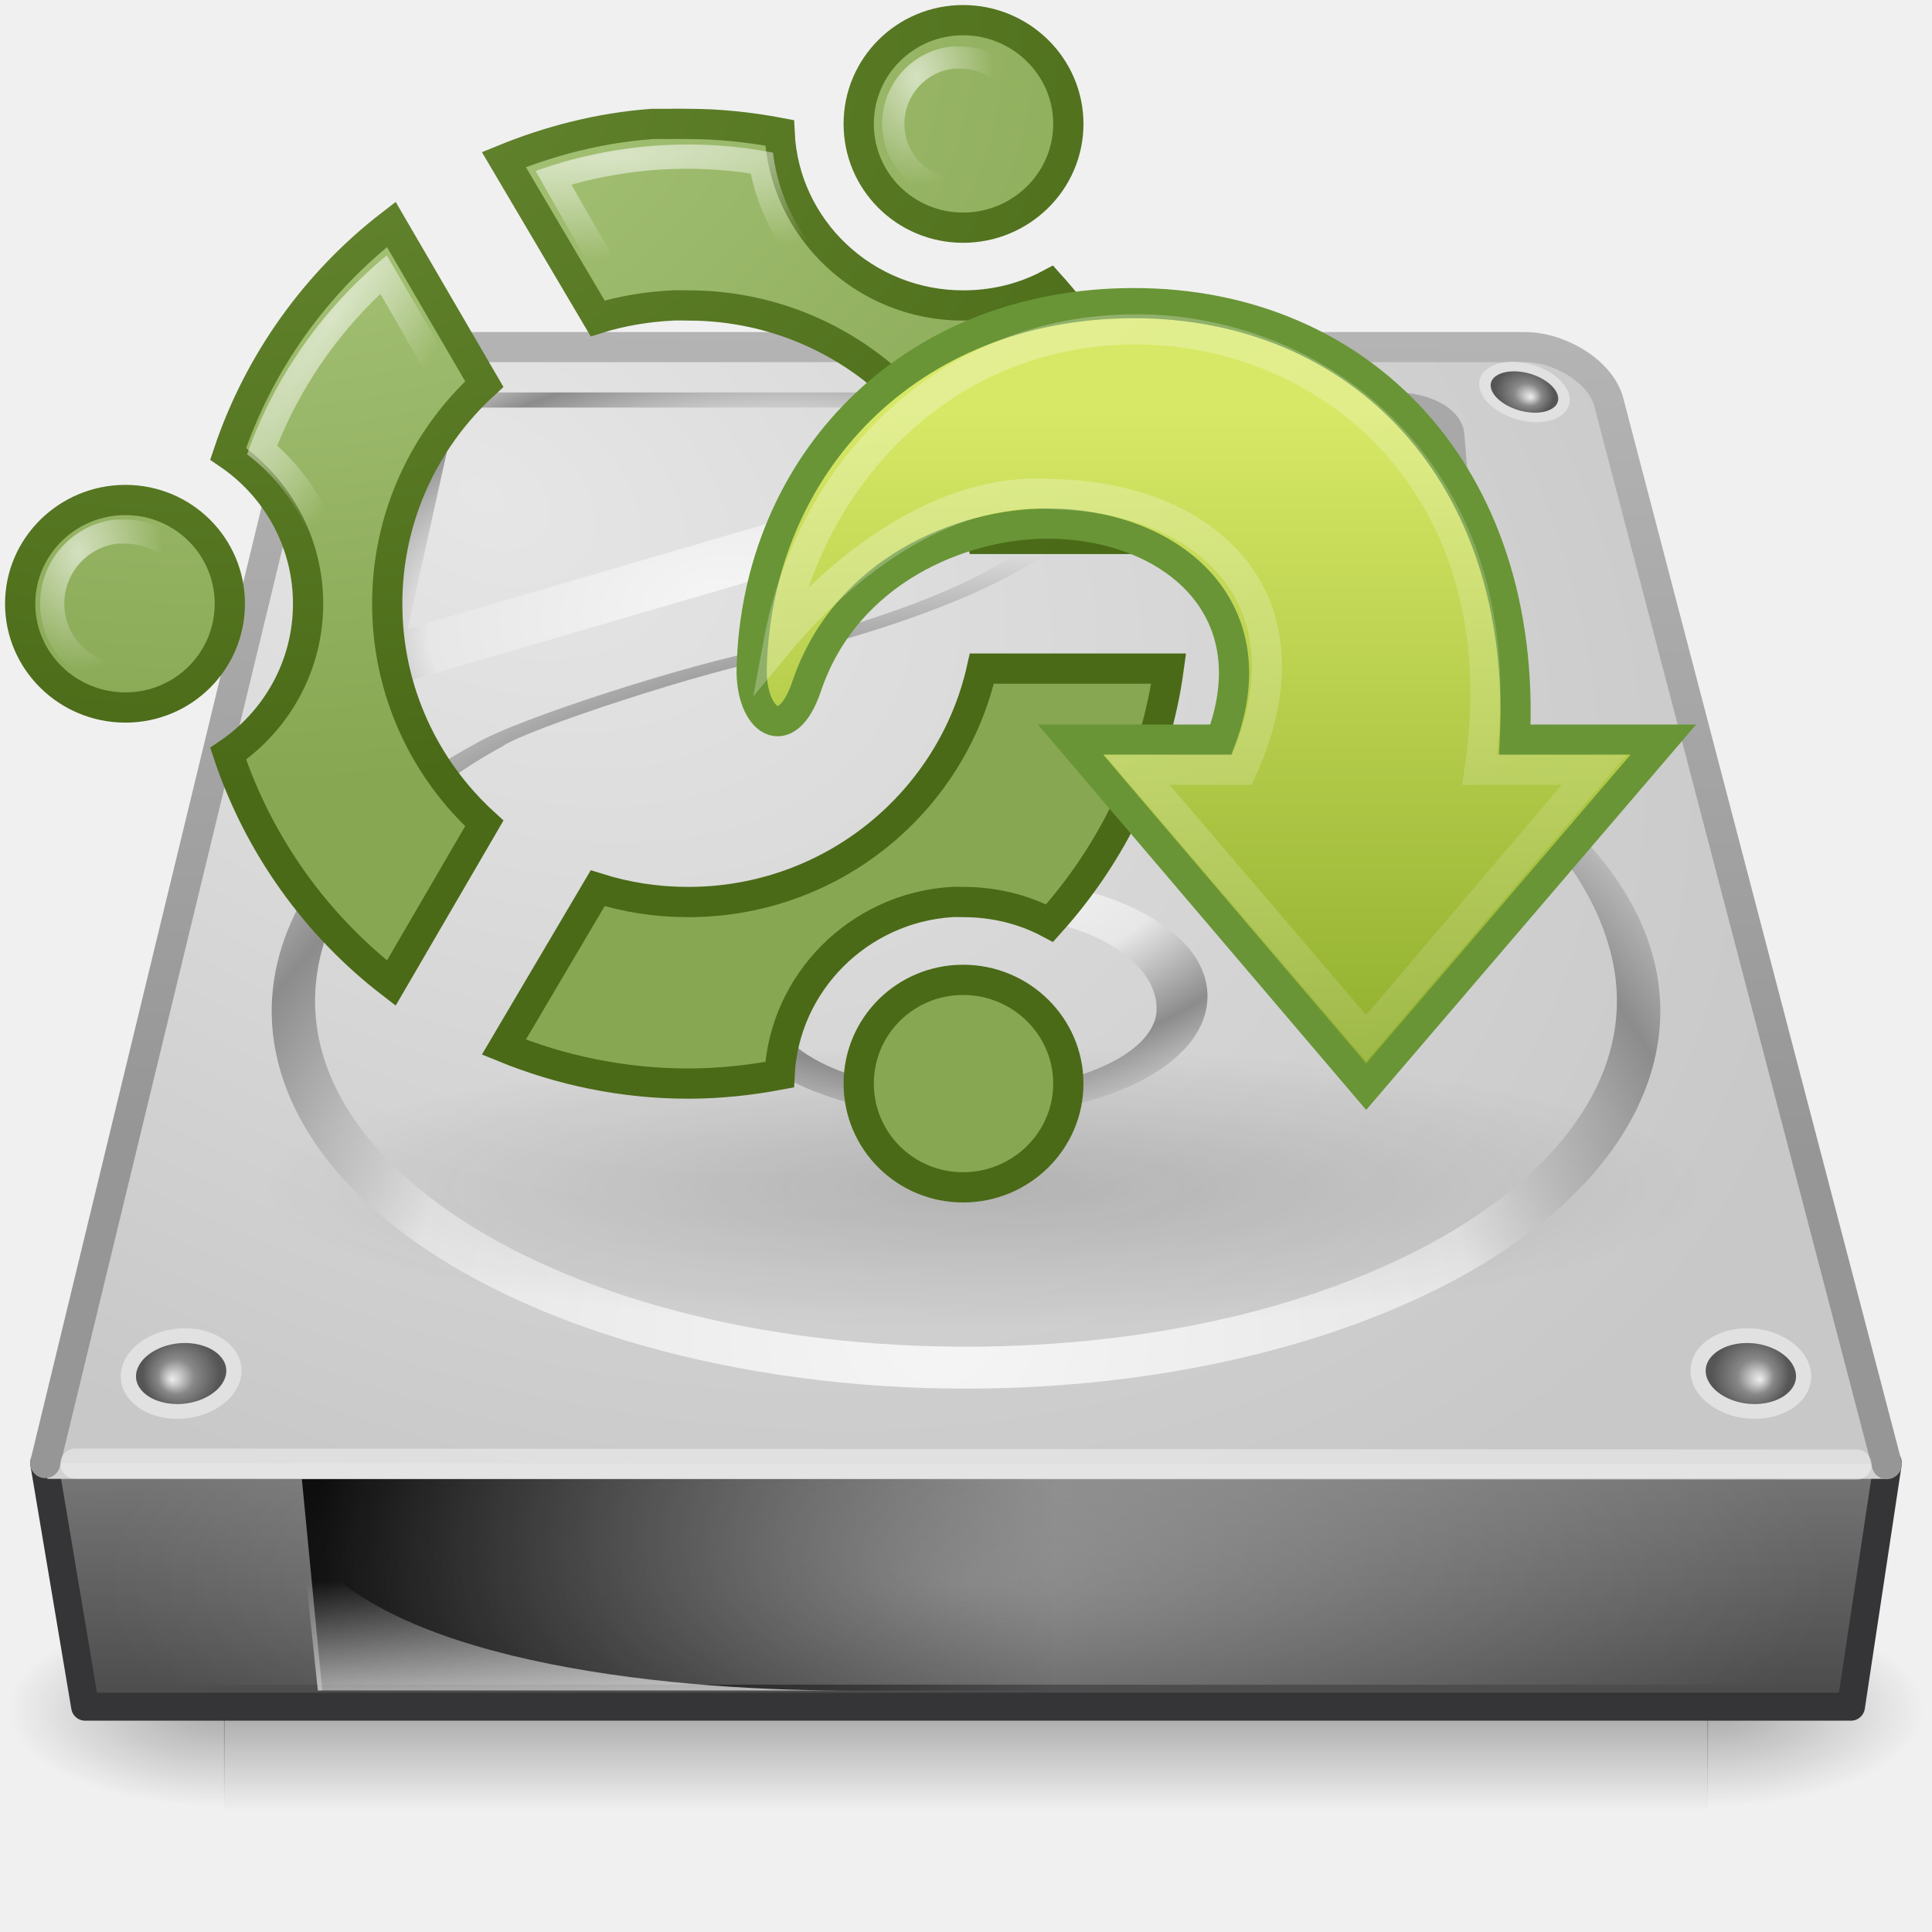
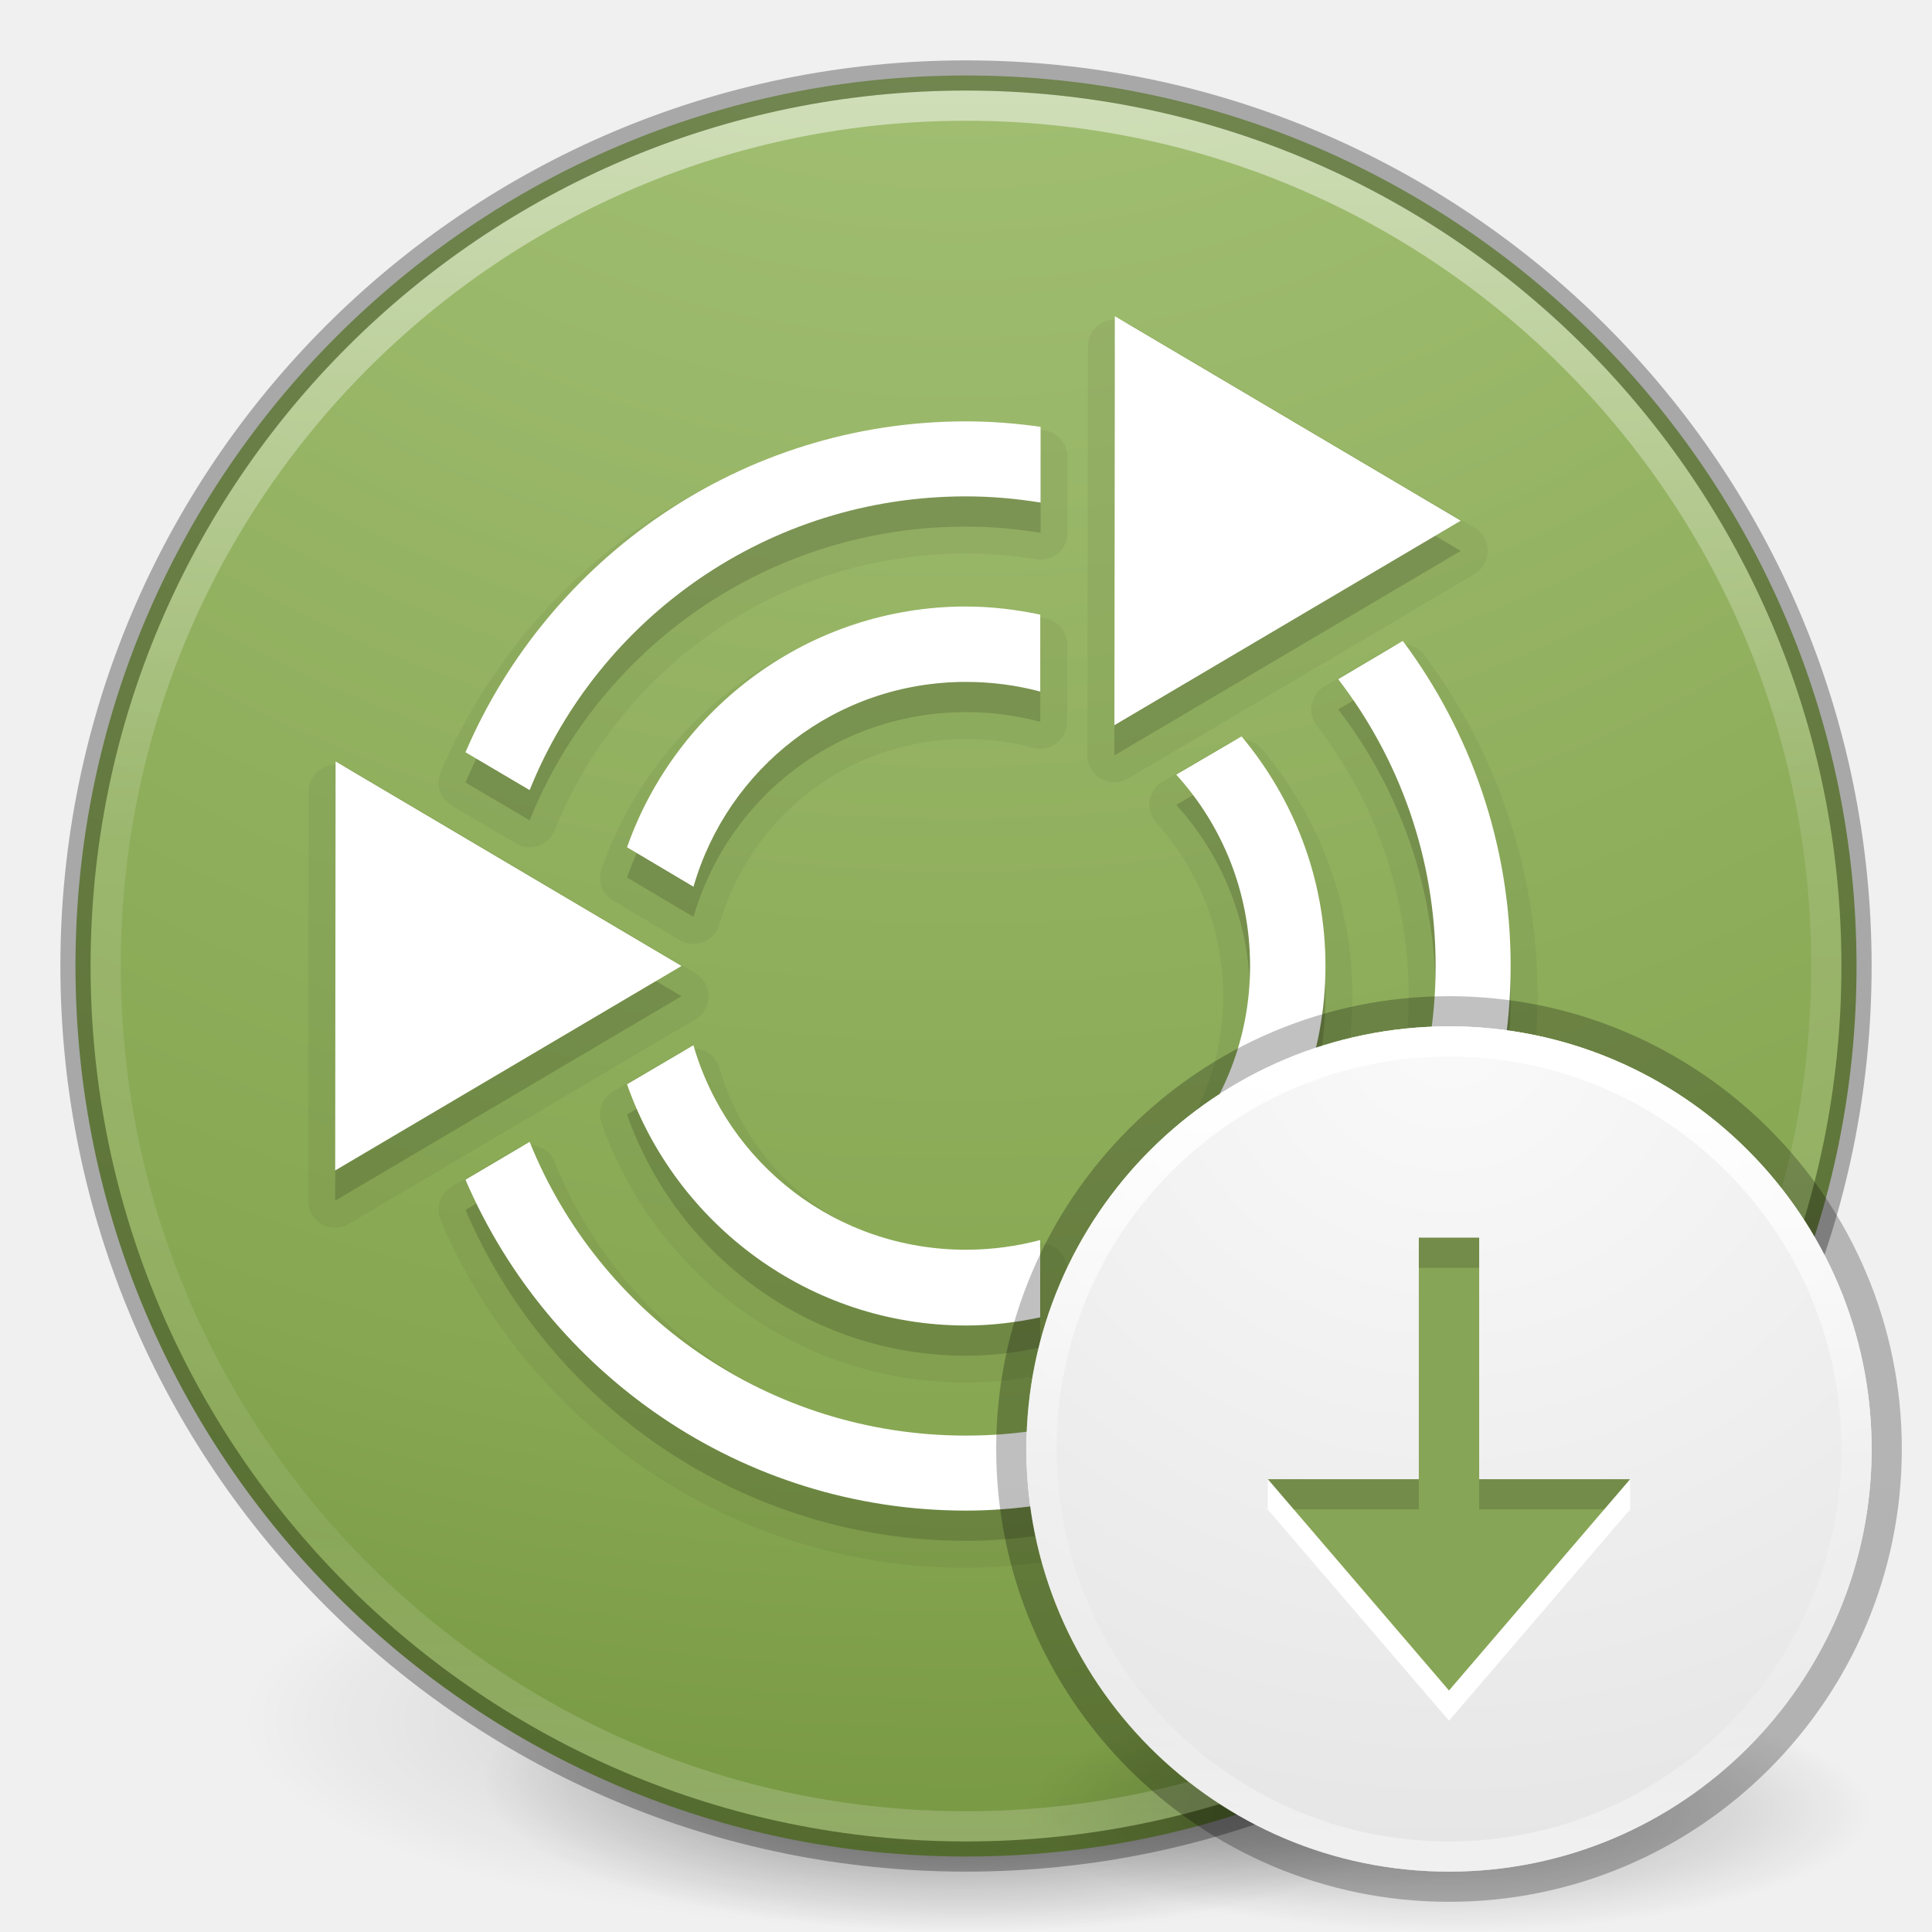
- <svg xmlns="http://www.w3.org/2000/svg" xmlns:xlink="http://www.w3.org/1999/xlink" id="svg3338" height="64" width="64" version="1.0">
-   <defs id="defs3340">
-     <radialGradient id="radialGradient2505" gradientUnits="userSpaceOnUse" cy="19.031" cx="11.25" gradientTransform="matrix(2.9767 0 0 .57881 -.91006 28.318)" r="8.062">
-       <stop id="stop2487" style="stop-color:#0d0d0d" offset="0" />
-       <stop id="stop2489" style="stop-color:#0d0d0d;stop-opacity:0" offset="1" />
-     </radialGradient>
-     <radialGradient id="radialGradient3590" gradientUnits="userSpaceOnUse" cy="-26.1" cx="96.124" gradientTransform="matrix(-.00035541 .63597 -1.0006 -.0006567 -18.784 -59.366)" r="38.213">
-       <stop id="stop6164" style="stop-color:#688933" offset="0" />
-       <stop id="stop6166" style="stop-color:#4A6A17" offset="1" />
-     </radialGradient>
-     <radialGradient id="radialGradient3588" gradientUnits="userSpaceOnUse" cy="-34.004" cx="103.94" gradientTransform="matrix(-.00035547 .63597 -1.0099 0 -27.005 -64.317)" r="38.213">
-       <stop id="stop6158" style="stop-color:#ADC980" offset="0" />
-       <stop id="stop6160" style="stop-color:#87A752" offset="1" />
-     </radialGradient>
-     <radialGradient id="radialGradient3585" xlink:href="#linearGradient6280" gradientUnits="userSpaceOnUse" cy="-22.827" cx="100.62" gradientTransform="matrix(.024889 .016377 -.096855 .14438 6.3094 12.153)" r="116.22" />
-     <radialGradient id="radialGradient3582" xlink:href="#linearGradient6280" gradientUnits="userSpaceOnUse" cy="30.946" cx="26.686" gradientTransform="matrix(.10703 -.0038124 .0054093 .14895 -.44568 13.801)" r="26.269" />
-     <radialGradient id="radialGradient3579" xlink:href="#linearGradient6280" gradientUnits="userSpaceOnUse" cy="30.946" cx="26.686" gradientTransform="matrix(.09837 -.003504 .0049717 .1369 27.591 -1.5916)" r="26.269" />
-     <linearGradient id="linearGradient6280">
-       <stop id="stop6282" style="stop-color:#fff" offset="0" />
-       <stop id="stop6284" style="stop-color:#fff;stop-opacity:0" offset="1" />
+ <svg xmlns="http://www.w3.org/2000/svg" xmlns:xlink="http://www.w3.org/1999/xlink" id="svg3489" height="64" width="64" version="1.1">
+   <defs id="defs3491">
+     <linearGradient id="linearGradient4806">
+       <stop offset="0" style="stop-color:#ffffff;stop-opacity:1" id="stop4808" />
+       <stop offset="0.424" style="stop-color:#ffffff;stop-opacity:0.235" id="stop4810" />
+       <stop offset="0.821" style="stop-color:#ffffff;stop-opacity:0.157" id="stop4812" />
+       <stop offset="1" style="stop-color:#ffffff;stop-opacity:0.392" id="stop4814" />
    </linearGradient>
-     <radialGradient id="radialGradient3576" xlink:href="#linearGradient6280" gradientUnits="userSpaceOnUse" cy="-22.827" cx="100.62" gradientTransform="matrix(.0015455 .028886 .17002 -.0095002 24.083 2.0589)" r="116.22" />
-     <linearGradient id="linearGradient2759" y2="40.322" gradientUnits="userSpaceOnUse" x2="25" gradientTransform="matrix(.8179 0 0 .81273 20.34 3.8948)" y1="11.923" x1="25">
-       <stop id="stop2266" style="stop-color:#d7e866" offset="0" />
-       <stop id="stop2268" style="stop-color:#8cab2a" offset="1" />
+     <linearGradient gradientTransform="matrix(2.326875,0,0,2.326875,-135.9447,-32.84278)" gradientUnits="userSpaceOnUse" xlink:href="#linearGradient4806" id="linearGradient3293" y2="40.496" x2="71.204" y1="15.369" x1="71.204" />
+     <linearGradient id="linearGradient23419">
+       <stop offset="0" style="stop-color:#000000;stop-opacity:1" id="stop23421" />
+       <stop offset="1" style="stop-color:#000000;stop-opacity:0" id="stop23423" />
    </linearGradient>
-     <linearGradient id="linearGradient2756" y2="58.048" gradientUnits="userSpaceOnUse" x2="105.32" gradientTransform="matrix(.82169 0 0 .81273 -24.662 1.4178)" y1="2.048" x1="58.749">
-       <stop id="stop5115" style="stop-color:#fff" offset="0" />
-       <stop id="stop5117" style="stop-color:#fff;stop-opacity:0" offset="1" />
+     <linearGradient id="linearGradient8838">
+       <stop offset="0" style="stop-color:#000000;stop-opacity:1" id="stop8840" />
+       <stop offset="1" style="stop-color:#000000;stop-opacity:0" id="stop8842" />
    </linearGradient>
-     <linearGradient id="linearGradient2566" y2="609.51" gradientUnits="userSpaceOnUse" x2="302.86" gradientTransform="matrix(.10181 0 0 .027451 -4.7966 43.268)" y1="366.65" x1="302.86">
-       <stop id="stop5050" style="stop-opacity:0" offset="0" />
-       <stop id="stop5056" offset=".5" />
-       <stop id="stop5052" style="stop-opacity:0" offset="1" />
+     <linearGradient id="linearGradient3104-8-8-97-4-6-2-0-1-4-0-5-8-3-9-1">
+       <stop offset="0" style="stop-color:#000000;stop-opacity:0.322" id="stop3106-5-4-3-5-0-1-61-9-2-7-3-3-2-6-9" />
+       <stop offset="1" style="stop-color:#000000;stop-opacity:0.278" id="stop3108-4-3-7-8-2-4-01-9-9-0-6-4-3-7-7" />
    </linearGradient>
-     <radialGradient id="radialGradient2563" xlink:href="#linearGradient5060" gradientUnits="userSpaceOnUse" cy="486.65" cx="605.71" gradientTransform="matrix(.059797 0 0 .027451 20.519 43.268)" r="117.14" />
-     <radialGradient id="radialGradient2560" xlink:href="#linearGradient5060" gradientUnits="userSpaceOnUse" cy="486.65" cx="605.71" gradientTransform="matrix(-.059797 0 0 .027451 43.482 43.268)" r="117.14" />
-     <linearGradient id="linearGradient2557" y2="50" gradientUnits="userSpaceOnUse" x2="30" gradientTransform="matrix(1.3574 0 0 1.0099 -7.3634 6.5518)" y1="41" x1="29.938">
-       <stop id="stop2223" style="stop-color:#7a7a7a" offset="0" />
-       <stop id="stop2219" style="stop-color:#474747" offset="1" />
+     <linearGradient id="linearGradient4632-92-3-0-8-1-6-6">
+       <stop offset="0" style="stop-color:#fafafa;stop-opacity:1" id="stop4634-68-8-0-2-9-1-1" />
+       <stop offset="1" style="stop-color:#e1e1e1;stop-opacity:1" id="stop4636-8-21-7-1-4-9-4" />
    </linearGradient>
-     <linearGradient id="linearGradient2553" y2="10" gradientUnits="userSpaceOnUse" x2="18.073" gradientTransform="matrix(1.3526 0 0 1.3653 -.46328 -2.8344)" y1="29.797" x1="17.814">
-       <stop id="stop3486" style="stop-color:#969696" offset="0" />
-       <stop id="stop3488" style="stop-color:#b4b4b4" offset="1" />
+     <linearGradient id="linearGradient4011-7-0">
+       <stop offset="0" style="stop-color:#ffffff;stop-opacity:1" id="stop4013-4" />
+       <stop offset="0.508" style="stop-color:#ffffff;stop-opacity:0.235" id="stop4015-61" />
+       <stop offset="0.835" style="stop-color:#ffffff;stop-opacity:0.157" id="stop4017-2" />
+       <stop offset="1" style="stop-color:#ffffff;stop-opacity:0.392" id="stop4019-2" />
    </linearGradient>
-     <radialGradient id="radialGradient2551" gradientUnits="userSpaceOnUse" cy="8.49" cx="11.734" gradientTransform="matrix(1.8622 .95185 -.63318 1.262 -.52977 -5.481)" r="23.048">
-       <stop id="stop7064" style="stop-color:#e6e6e6" offset="0" />
-       <stop id="stop7060" style="stop-color:#c8c8c8" offset="1" />
-     </radialGradient>
-     <radialGradient id="radialGradient2547" xlink:href="#linearGradient4035" gradientUnits="userSpaceOnUse" cy="206.43" cx="141.75" gradientTransform="matrix(.47571 -.0069085 .0035207 .3975 -37.033 -36.799)" r="78.728" />
-     <radialGradient id="radialGradient2544" gradientUnits="userSpaceOnUse" cy="191.85" cx="142.62" gradientTransform="matrix(.2466 0 0 -.17432 -4.1482 59.731)" r="78.728">
-       <stop id="stop7611" style="stop-color:#fff" offset="0" />
-       <stop id="stop7677" style="stop-color:#e7e7e7" offset=".47" />
-       <stop id="stop7613" style="stop-color:#8c8c8c" offset=".672" />
-       <stop id="stop7617" style="stop-color:#ddd" offset=".835" />
-       <stop id="stop7615" style="stop-color:#a8a8a8" offset="1" />
-     </radialGradient>
-     <radialGradient id="radialGradient2540" fx="113.67" fy="98" xlink:href="#radialGradient4241" gradientUnits="userSpaceOnUse" cy="97.588" cx="113.07" gradientTransform="matrix(-.50343 0 0 .4878 62.921 -2.1034)" r="2.563" />
-     <radialGradient id="radialGradient2536" fx="113.67" fy="98" xlink:href="#radialGradient4241" gradientUnits="userSpaceOnUse" cy="97.588" cx="113.07" gradientTransform="matrix(.37411 -.079296 .042139 .31499 -33.912 -8.7733)" r="2.563" />
-     <radialGradient id="radialGradient2532" fx="113.67" fy="98" xlink:href="#radialGradient4241" gradientUnits="userSpaceOnUse" cy="97.588" cx="113.07" gradientTransform="matrix(.37825 .070564 -.038964 .3065 11.536 -24.903)" r="2.563" />
-     <linearGradient id="linearGradient5060">
-       <stop id="stop5062" offset="0" />
-       <stop id="stop5064" style="stop-opacity:0" offset="1" />
-     </linearGradient>
-     <linearGradient id="linearGradient2529" y2="35.281" xlink:href="#linearGradient5060" gradientUnits="userSpaceOnUse" x2="24.688" gradientTransform="matrix(1.3801 0 0 1.2584 .92871 8.1011)" y1="35.281" x1="7.062" />
-     <linearGradient id="linearGradient2526" y2="33.759" gradientUnits="userSpaceOnUse" x2="12.222" gradientTransform="matrix(1.3504 0 0 1.2464 -.08268 10.211)" y1="37.206" x1="12.277">
-       <stop id="stop4238" style="stop-color:#eee" offset="0" />
-       <stop id="stop4240" style="stop-color:#eee;stop-opacity:0" offset="1" />
-     </linearGradient>
-     <linearGradient id="linearGradient4035">
-       <stop id="stop4037" style="stop-color:#f5f5f5" offset="0" />
-       <stop id="stop4039" style="stop-color:#e7e7e7" offset=".47" />
-       <stop id="stop4041" style="stop-color:#8c8c8c" offset=".693" />
-       <stop id="stop4043" style="stop-color:#ddd" offset=".835" />
-       <stop id="stop4045" style="stop-color:#a8a8a8" offset="1" />
-     </linearGradient>
-     <radialGradient id="radialGradient2523" xlink:href="#linearGradient4035" gradientUnits="userSpaceOnUse" cy="143.83" cx="127.32" gradientTransform="matrix(.25406 -.035794 .008258 .14391 -9.9162 3.6124)" r="78.728" />
-     <radialGradient id="radialGradient4241" fx="113.67" fy="98" gradientUnits="userSpaceOnUse" cy="97.588" cx="113.07" r="2.563">
-       <stop id="stop4243" style="stop-color:#eee" offset="0" />
-       <stop id="stop4245" style="stop-color:#cecece" offset=".16" />
-       <stop id="stop4247" style="stop-color:#888" offset=".468" />
-       <stop id="stop4249" style="stop-color:#555" offset="1" />
-     </radialGradient>
-     <radialGradient id="radialGradient2519" fx="113.67" fy="98" xlink:href="#radialGradient4241" gradientUnits="userSpaceOnUse" cy="97.588" cx="113.07" gradientTransform="matrix(.50343 0 0 .4878 1.0794 -2.1034)" r="2.563" />
-     <radialGradient id="radialGradient2516" gradientUnits="userSpaceOnUse" cy="42" cx="24" gradientTransform="matrix(1.3526 -1.4521e-8 3.762e-8 .48686 -.46328 31.949)" r="21">
-       <stop id="stop6312-6" style="stop-color:#fff" offset="0" />
-       <stop id="stop6314-6" style="stop-color:#fff;stop-opacity:0" offset="1" />
+     <linearGradient gradientTransform="matrix(0.7297297,0,0,0.7297297,-4.346082,29.49607)" gradientUnits="userSpaceOnUse" xlink:href="#linearGradient4011-7-0" id="linearGradient3306" y2="42.884" x2="71.204" y1="7.831" x1="71.204" />
+     <linearGradient gradientTransform="matrix(1.115117,0,0,1.151361,154.3493,-4.97194)" gradientUnits="userSpaceOnUse" xlink:href="#linearGradient3104-8-8-97-4-6-2-0-1-4-0-5-8-3-9-1" id="linearGradient3315" y2="5.176" x2="-95.838" y1="54.2" x1="-95.838" />
+     <radialGradient gradientTransform="matrix(1.317647,0,0,0.37647,-34.51765,58.25882)" gradientUnits="userSpaceOnUse" xlink:href="#linearGradient8838" id="radialGradient3384" fy="4.625" fx="62.625" r="10.625" cy="4.625" cx="62.625" />
+     <radialGradient gradientTransform="matrix(0,1.706521,-1.805296,-4.6448879e-8,63.25441,23.29139)" gradientUnits="userSpaceOnUse" xlink:href="#linearGradient4632-92-3-0-8-1-6-6" id="radialGradient3399" fy="8.45" fx="6.275" r="20" cy="8.45" cx="6.275" />
+     <radialGradient r="62.769" fy="185.297" fx="99.189" cy="185.297" cx="99.189" gradientTransform="matrix(0.3823536,7.5555777e-8,-1.8372241e-8,0.1115198,-5.925427,36.33585)" gradientUnits="userSpaceOnUse" id="radialGradient3300-9" xlink:href="#linearGradient23419" />
+     <radialGradient r="62.769" fy="185.297" fx="99.189" cy="185.297" cx="99.189" gradientTransform="matrix(0.2549024,5.3967361e-8,-1.2248161e-8,0.07965545,6.716382,44.24067)" gradientUnits="userSpaceOnUse" id="radialGradient4192" xlink:href="#linearGradient23419" />
+     <radialGradient xlink:href="#radialGradient2444" id="radialGradient3543" gradientUnits="userSpaceOnUse" gradientTransform="matrix(0,4.790428,-5.067701,-1.3038809e-7,74.82107,-25.54333)" cx="1.401" cy="8.501" fx="1.401" fy="8.501" r="20" />
+     <radialGradient id="radialGradient2444" gradientUnits="userSpaceOnUse" cy="14.113" cx="63.969" gradientTransform="matrix(1.5647,-9.5143e-8,6.1772e-8,1.0159,-59.14917,8.1461)" r="23.097">
+       <stop id="stop3618" style="stop-color:#ADC980" offset="0" />
+       <stop id="stop3270" style="stop-color:#87A752" offset="0.688" />
+       <stop id="stop3620" style="stop-color:#688933" offset="1" />
    </radialGradient>
  </defs>
-   <g id="layer1">
-     <rect id="rect2723" style="opacity:.3;fill:url(#linearGradient2566)" height="6.667" width="49.159" y="53.333" x="7.42" />
-     <path id="path2725" style="opacity:.3;fill:url(#radialGradient2563)" d="m56.556 53.334v6.666c3.079 0.012 7.444-1.494 7.444-3.334s-3.436-3.332-7.444-3.332z" />
-     <path id="path2727" style="opacity:.3;fill:url(#radialGradient2560)" d="m7.444 53.334v6.666c-3.079 0.012-7.444-1.494-7.444-3.334s3.436-3.332 7.444-3.332z" />
-     <path id="rect6431" style="stroke-linejoin:round;stroke-width:0.928;fill-rule:evenodd;stroke:#353537;stroke-linecap:round;enable-background:new;fill:url(#linearGradient2557)" d="m1.464 48.464h61.072l-1.221 8.072h-58.494l-1.357-8.072z" />
-     <rect id="rect6381" style="enable-background:new;fill:#d2d2d3;fill-rule:evenodd" height="1.363" width="60.869" y="47.626" x="1.566" />
-     <path id="path6345" style="stroke-linejoin:round;stroke-width:.996;stroke:url(#linearGradient2553);stroke-linecap:round;fill:url(#radialGradient2551)" d="m62.502 48.502l-9.211-35.188c-0.26-1.003-1.625-1.816-2.772-1.816h-37.356c-1.762 0-2.772 0.271-3.143 1.816l-8.522 35.154" />
-     <path id="path7046" style="opacity:.4;stroke:#fff;stroke-linecap:round;fill:none" d="m61.5 48.516l-59-0.032" />
-     <path id="path9001" style="fill:url(#radialGradient2547)" d="m54.961 32.764c-0.294-2.747-2.268-5.367-5.547-7.434-0.066-0.794-0.907-10.959-0.907-10.959-0.064-0.781-1.044-1.371-2.28-1.371h-7.754c-1.244 0-2.206 0.597-2.238 1.39-0.142 3.579-4.48 5.448-10.952 7.148-2.268 0.399-8.18 2.276-9.537 3.1-3.995 2.163-6.377 5.048-6.707 8.126-0.3 2.8 1.143 5.601 4.064 7.889 4.275 3.348 11.339 5.347 18.897 5.347 7.557 0 14.621-1.999 18.897-5.347 2.668-2.089 4.103-4.608 4.103-7.161 0-0.243-0.014-0.486-0.039-0.728zm-22.961 11.847c-12.587 0-22.226-5.61-21.528-12.114 0.301-2.803 2.509-5.797 6.165-7.769 0.685-0.525 6.869-2.565 9.088-2.923 6.148-1.612 11.771-3.704 11.947-8.111 0.008-0.211 0.362-0.379 0.801-0.379h7.753c0.449 0 0.828 0.176 0.846 0.392l0.941 11.388c3.259 1.919 5.234 4.784 5.514 7.402 0.698 6.504-8.94 12.114-21.527 12.114z" />
-     <path id="path9003" style="fill:url(#radialGradient2544)" d="m32 37c-4.487 0-7.926-1.689-7.999-3.93 0-0.025-0.001-0.048-0.001-0.072 0-0.811 0.451-1.582 1.307-2.235 1.449-1.104 3.951-1.763 6.693-1.763s5.243 0.659 6.693 1.763c0.881 0.671 1.333 1.469 1.306 2.306-0.074 2.241-3.513 3.931-7.999 3.931zm0-6.746c-4.216 0-6.364 1.674-6.313 3.203 0.049 1.505 2.875 2.707 6.313 2.707 3.437 0 6.264-1.203 6.313-2.707 0.05-1.529-2.098-3.203-6.313-3.203z" />
-     <path id="path9007" style="fill:#e1e1e1" d="m7.997 45.493c-0.063 0.83-1.013 1.507-2.121 1.507-1.107 0-1.945-0.677-1.871-1.507 0.073-0.826 1.023-1.493 2.119-1.493 1.097 0 1.935 0.667 1.873 1.493z" />
-     <path id="path9009" style="fill:url(#radialGradient2540)" d="m7.28 44.909c0.101 0.105 0.217 0.274 0.217 0.498 0 0.016-0.001 0.033-0.002 0.05-0.044 0.572-0.785 1.055-1.619 1.055-0.475 0-0.909-0.158-1.16-0.425-0.108-0.113-0.232-0.302-0.209-0.552 0.051-0.568 0.791-1.047 1.618-1.047 0.471 0 0.904 0.157 1.156 0.421z" />
-     <path id="path9019" style="fill:#f0f0f0" d="m11.016 13.31c0.118 0.526 0.883 0.813 1.706 0.639s1.387-0.744 1.26-1.268c-0.126-0.522-0.889-0.803-1.704-0.63s-1.38 0.735-1.262 1.259z" />
-     <path id="path9021" style="fill:url(#radialGradient2536)" d="m11.497 12.82c-0.066 0.084-0.137 0.211-0.118 0.356 0.002 0.01 0.004 0.021 0.006 0.031 0.082 0.363 0.675 0.558 1.294 0.427 0.353-0.075 0.662-0.245 0.826-0.457 0.071-0.091 0.146-0.232 0.108-0.39-0.087-0.358-0.679-0.551-1.293-0.421-0.35 0.074-0.658 0.244-0.823 0.454z" />
-     <path id="path9025" style="fill:#e1e1e1" d="m49 12.701c-0.018 0.531 0.641 1.089 1.474 1.245 0.831 0.155 1.515-0.153 1.526-0.685 0.011-0.529-0.649-1.081-1.473-1.235-0.825-0.154-1.508 0.148-1.527 0.675z" />
-     <path id="path9027" style="fill:url(#radialGradient2532)" d="m49.585 12.435c-0.084 0.052-0.185 0.142-0.203 0.283-0.001 0.01-0.001 0.02-0.002 0.031-0.013 0.366 0.506 0.773 1.132 0.89 0.357 0.067 0.696 0.028 0.906-0.104 0.09-0.056 0.198-0.157 0.201-0.318 0.008-0.364-0.511-0.769-1.132-0.885-0.354-0.065-0.691-0.027-0.902 0.103z" />
-     <path id="rect8993" style="fill-rule:evenodd;fill:url(#linearGradient2529)" d="m10 49h25v7h-24.324l-0.676-7z" />
-     <path id="path8995" style="opacity:.811;fill:url(#linearGradient2526);fill-rule:evenodd" d="m10.529 56l-0.529-5c2.479 3.963 11.733 5 18 5h-17.471z" />
-     <path id="path9039" style="fill:url(#radialGradient2523)" d="m14.542 13l-0.138 0.544-2.055 8.102-0.349 1.354 1.019-0.291 17.326-5.063 0.055-0.026 0.046-0.025c0.917-0.506 1.408-1.529 1.523-2.468 0.058-0.47 0.041-0.93-0.11-1.355-0.142-0.401-0.512-0.758-0.899-0.747v-0.025h-0.064-15.941-0.413zm0.587 0.501h15.968c0.008 0.068 0.026 0.106 0.009 0.235-0.05 0.407-0.265 1.864-0.807 2.182l-16.795 4.911 1.624-7.328h0.001z" />
-     <path id="path9091" style="fill:#e1e1e1" d="m56.003 45.493c0.064 0.83 1.014 1.507 2.121 1.507s1.945-0.677 1.871-1.507c-0.073-0.826-1.023-1.493-2.119-1.493-1.097 0-1.935 0.667-1.873 1.493z" />
-     <path id="path9093" style="fill:url(#radialGradient2519)" d="m56.72 44.909c-0.102 0.105-0.217 0.274-0.217 0.498 0 0.016 0.001 0.033 0.002 0.05 0.043 0.572 0.785 1.055 1.619 1.055 0.474 0 0.908-0.158 1.16-0.425 0.108-0.113 0.232-0.302 0.21-0.552-0.051-0.568-0.792-1.047-1.619-1.047-0.471 0-0.903 0.157-1.155 0.421z" />
-     <rect id="rect6300-3" style="opacity:.3;fill:url(#radialGradient2516)" height="6.816" width="56.811" y="48.99" x="3.595" />
+   <g id="g4198" transform="translate(1.55e-6,-0.00183192)">
+     <path style="opacity:0.2;fill:url(#radialGradient3300-9);fill-opacity:1;stroke:none" id="path3818-0" d="m 56,57.002 a 24,6.999 0 1 1 -48,0 24,6.999 0 1 1 48,0 z" />
+     <path d="m 48,59.002 a 16,4.999 0 1 1 -32,0 16,4.999 0 1 1 32,0 z" id="path4190" style="opacity:0.4;fill:url(#radialGradient4192);fill-opacity:1;stroke:none" />
  </g>
-   <path id="path2638" style="opacity:.163;fill:url(#radialGradient2505)" d="m56.578 39.333c0 2.578-10.745 4.667-24 4.667-13.254 0-24-2.089-24-4.667 0-2.577 10.746-4.666 24-4.666 13.255 0 24 2.089 24 4.666z" />
-   <path id="path2317" style="stroke-width:1.002;stroke:url(#radialGradient3590);fill:url(#radialGradient3588)" d="m31.904 0.668c-1.917 0-3.459 1.538-3.458 3.437-0.001 1.899 1.541 3.437 3.458 3.437s3.486-1.538 3.486-3.437-1.569-3.437-3.486-3.437zm-10.295 3.437c-1.727 0.127-3.384 0.554-4.918 1.181l3.108 5.263c0.793-0.249 1.617-0.386 2.486-0.43 0.17-0.008 0.341 0 0.513 0 4.762 0 8.736 3.311 9.728 7.733h6.188c-0.439-3.214-1.865-6.123-3.945-8.431-0.855 0.455-1.827 0.698-2.865 0.698-3.256 0-5.93-2.53-6.079-5.719-0.981-0.185-1.993-0.295-3.027-0.295-0.207 0-0.416-0.008-0.621 0-0.067 0.003-0.123-0.003-0.189 0-0.063 0.003-0.127-0.004-0.19 0-0.06 0.004-0.128-0.004-0.189 0zm-8.647 3.329c-2.491 1.921-4.392 4.567-5.404 7.599 1.599 1.084 2.648 2.905 2.648 4.967s-1.049 3.883-2.648 4.967c1.012 3.033 2.912 5.679 5.404 7.599l3.081-5.29c-1.981-1.806-3.216-4.401-3.216-7.276 0-2.873 1.237-5.466 3.216-7.276l-3.081-5.29zm-8.808 9.129c-1.917 0-3.486 1.538-3.486 3.437-0 1.899 1.569 3.437 3.486 3.437s3.459-1.538 3.459-3.437c0-1.899-1.542-3.437-3.459-3.437zm28.372 5.585c-0.992 4.422-4.966 7.733-9.728 7.733-1.054 0-2.048-0.158-2.999-0.457l-3.108 5.263c1.883 0.77 3.944 1.208 6.107 1.208 1.034 0 2.046-0.11 3.027-0.295 0.151-3.055 2.629-5.526 5.701-5.719 0.129-0.008 0.247 0 0.378 0 1.038 0 2.01 0.243 2.865 0.698 2.08-2.308 3.506-5.217 3.945-8.431h-6.188zm-0.622 10.311c-1.917 0-3.459 1.538-3.458 3.436-0.001 1.899 1.541 3.437 3.458 3.437s3.486-1.538 3.486-3.437c0-1.898-1.569-3.436-3.486-3.436z" />
-   <path id="path2272" style="opacity:.6;fill:url(#radialGradient3585)" d="m12.813 8.46c-2.091 1.723-3.707 3.996-4.629 6.59 1.508 1.142 2.499 2.926 2.499 4.949 0 2.022-0.991 3.806-2.499 4.948 0.921 2.595 2.538 4.868 4.629 6.59l2.577-4.428c-1.86-1.814-3.024-4.325-3.024-7.11s1.166-5.293 3.024-7.111l-2.577-4.428zm-0.211 1.276l1.736 3.022c-1.663 1.833-2.718 4.221-2.814 6.85-0.105-1.912-0.999-3.63-2.34-4.845 0.769-1.913 1.946-3.627 3.418-5.027zm-1.078 10.652c0.095 2.629 1.149 5.019 2.814 6.85l-1.736 3.022c-1.471-1.399-2.65-3.113-3.418-5.027 1.342-1.215 2.235-2.933 2.34-4.845z" />
-   <path id="path2284" style="opacity:.6;fill:url(#radialGradient3582)" d="m3.814 17.212c-1.403 0.157-2.487 1.35-2.487 2.787 0 1.542 1.256 2.786 2.813 2.786 1.557 0 2.813-1.244 2.813-2.786 0-1.543-1.256-2.787-2.813-2.787-0.103 0-0.186-0.003-0.226 0-0.034 0.003-0.067-0.004-0.101 0zm0.075 0.796c0.032-0.004 0.068 0.003 0.1 0h0.151c1.123 0 2.01 0.879 2.01 1.991 0 1.111-0.887 1.99-2.01 1.99s-2.01-0.879-2.01-1.99c0-1.029 0.768-1.869 1.758-1.991z" />
-   <path id="path4951" style="opacity:.6;fill:url(#radialGradient3579)" d="m31.507 1.543c-1.29 0.144-2.286 1.241-2.286 2.561 0 1.418 1.154 2.561 2.586 2.561 1.431 0 2.585-1.143 2.585-2.561s-1.154-2.561-2.585-2.561c-0.095 0-0.171-0.003-0.208 0-0.031 0.002-0.062-0.004-0.092 0zm0.069 0.732c0.029-0.004 0.062 0.002 0.092 0 0.023-0 0.073 0 0.139 0 1.031 0 1.847 0.807 1.847 1.829s-0.816 1.829-1.847 1.829c-1.032 0-1.847-0.807-1.847-1.829 0-0.945 0.706-1.717 1.616-1.829z" />
-   <path id="path4955" style="opacity:.6;fill:url(#radialGradient3576)" d="m17.743 5.664c2.492-0.894 5.214-1.12 7.863-0.607 0.221 1.824 1.24 3.534 2.951 4.534 1.711 1 3.71 1.055 5.421 0.36 1.739 2.052 2.863 4.527 3.286 7.125l-5.02-0.037c-0.615-2.451-2.164-4.665-4.519-6.042-2.356-1.377-5.054-1.643-7.511-0.99l-2.471-4.343zm1.184 0.455l1.697 2.944c2.373-0.482 4.916-0.183 7.186 1.037-1.565-1.033-2.576-2.63-2.94-4.351-1.999-0.304-4.031-0.168-5.943 0.37zm9.544 4.367c2.177 1.379 3.677 3.441 4.403 5.738l3.414 0.044c-0.455-1.921-1.322-3.753-2.561-5.341-1.692 0.52-3.587 0.417-5.256-0.441z" />
-   <path id="path4972" style="stroke:#699536;fill:url(#linearGradient2759)" d="m55.101 24.5l-9.844 11.498-9.794-11.498h4.982c1.675-4.459-1.764-7.156-5.75-7.156-2.833 0-6.677 1.548-7.976 5.397-0.675 2.003-1.864 1.125-1.818-0.615 0.178-6.714 5.188-12.084 12.667-12.084s13.034 5.629 12.615 14.458h4.918z" />
-   <path id="path4980" style="opacity:0.354;stroke:url(#linearGradient2756);fill:none" d="m52.811 25.5l-7.554 8.893-7.595-8.893h3.48c2.563-5.672-1.198-9.048-6.275-9.129-3.657-0.285-7.076 2.488-9.072 4.897 1.049-5.648 5.561-10.346 11.815-10.357 6.318-0.012 12.803 5.107 11.406 14.589h3.795z" />
+   <path style="color:#000000;display:inline;overflow:visible;visibility:visible;fill:url(#radialGradient3543);fill-opacity:1;fill-rule:nonzero;stroke:none;stroke-width:1;marker:none;enable-background:accumulate" id="path2555" d="m 32,2.5 c -16.277,0 -29.5,13.223 -29.5,29.5 0,16.277 13.223,29.5 29.5,29.5 16.277,0 29.5,-13.223 29.5,-29.5 0,-16.277 -13.223,-29.5 -29.5,-29.5 z" />
+   <path style="color:#000000;font-style:normal;font-variant:normal;font-weight:normal;font-stretch:normal;font-size:medium;line-height:normal;font-family:Sans;-inkscape-font-specification:Sans;text-indent:0;text-align:start;text-decoration:none;text-decoration-line:none;letter-spacing:normal;word-spacing:normal;text-transform:none;direction:ltr;block-progression:tb;writing-mode:lr-tb;baseline-shift:baseline;text-anchor:start;clip-rule:nonzero;display:inline;overflow:visible;visibility:visible;opacity:0.05;isolation:auto;mix-blend-mode:normal;color-interpolation:sRGB;color-interpolation-filters:linearRGB;solid-color:#000000;solid-opacity:1;fill:#000000;fill-opacity:1;fill-rule:nonzero;stroke:none;stroke-width:1;stroke-linecap:butt;stroke-linejoin:miter;stroke-miterlimit:4;stroke-dasharray:none;stroke-dashoffset:0;stroke-opacity:1;marker:none;color-rendering:auto;image-rendering:auto;shape-rendering:auto;text-rendering:auto;enable-background:accumulate" id="path4335" d="m 36.871,10.586 a 0.892,0.892 0 0 0 -0.834,0.891 l -0.014,13.547 a 0.892,0.892 0 0 0 1.346,0.768 l 11.473,-6.773 a 0.892,0.892 0 0 0 0,-1.535 L 37.383,10.709 A 0.892,0.892 0 0 0 36.871,10.586 Z M 32,14.066 c -7.791,0 -14.504,4.749 -17.4,11.502 a 0.892,0.892 0 0 0 0.367,1.119 l 2.125,1.254 a 0.892,0.892 0 0 0 1.281,-0.436 C 20.539,22.122 25.812,18.336 32,18.336 c 0.79,0 1.565,0.07 2.328,0.193 a 0.892,0.892 0 0 0 1.035,-0.881 l 0,-2.51 A 0.892,0.892 0 0 0 34.594,14.256 C 33.752,14.139 32.888,14.066 32,14.066 Z m 0,6.133 c -5.558,0 -10.318,3.589 -12.07,8.574 a 0.892,0.892 0 0 0 0.387,1.062 l 2.201,1.307 a 0.892,0.892 0 0 0 1.312,-0.521 c 1.023,-3.554 4.261,-6.139 8.17,-6.139 0.773,0 1.52,0.1 2.229,0.289 a 0.892,0.892 0 0 0 1.123,-0.861 l 0,-2.549 A 0.892,0.892 0 0 0 34.645,20.488 C 33.798,20.309 32.913,20.199 32,20.199 Z m 14.496,1.143 a 0.892,0.892 0 0 0 -0.482,0.123 L 43.875,22.732 a 0.892,0.892 0 0 0 -0.252,1.312 c 1.906,2.474 3.041,5.574 3.041,8.955 10e-7,3.446 -1.175,6.59 -3.148,9.088 a 0.892,0.892 0 0 0 0.244,1.32 l 2.139,1.268 A 0.892,0.892 0 0 0 47.062,44.449 C 49.484,41.269 50.934,37.292 50.934,33 c 0,-4.225 -1.396,-8.145 -3.75,-11.301 a 0.892,0.892 0 0 0 -0.688,-0.357 z m -5.391,3.162 A 0.892,0.892 0 0 0 40.678,24.625 l -2.164,1.268 a 0.892,0.892 0 0 0 -0.209,1.369 c 1.376,1.513 2.213,3.514 2.213,5.738 0,2.288 -0.889,4.328 -2.34,5.852 a 0.892,0.892 0 0 0 0.193,1.383 l 2.189,1.293 a 0.892,0.892 0 0 0 1.129,-0.186 C 43.621,39.099 44.801,36.174 44.801,33 c 0,-3.105 -1.133,-5.959 -2.988,-8.178 a 0.892,0.892 0 0 0 -0.707,-0.318 z m -30.047,0.832 a 0.892,0.892 0 0 0 -0.834,0.891 l -0.014,13.547 a 0.892,0.892 0 0 0 1.346,0.768 l 11.473,-6.773 a 0.892,0.892 0 0 0 0,-1.535 L 11.57,25.459 a 0.892,0.892 0 0 0 -0.512,-0.123 z m 11.904,9.396 a 0.892,0.892 0 0 0 -0.441,0.123 l -2.201,1.293 a 0.892,0.892 0 0 0 -0.391,1.064 c 1.748,4.991 6.507,8.588 12.07,8.588 0.913,0 1.798,-0.109 2.645,-0.289 a 0.892,0.892 0 0 0 0.707,-0.873 l 0,-2.561 a 0.892,0.892 0 0 0 -1.119,-0.863 C 33.518,41.402 32.771,41.506 32,41.506 c -3.91,0 -7.147,-2.576 -8.17,-6.127 a 0.892,0.892 0 0 0 -0.867,-0.646 z m -5.428,3.201 a 0.892,0.892 0 0 0 -0.443,0.125 l -2.125,1.254 a 0.892,0.892 0 0 0 -0.367,1.119 C 17.496,47.185 24.209,51.934 32,51.934 c 0.879,0 1.737,-0.074 2.568,-0.189 a 0.892,0.892 0 0 0 0.77,-0.883 l 0,-2.496 a 0.892,0.892 0 0 0 -1.031,-0.881 C 33.554,47.603 32.788,47.664 32,47.664 25.812,47.664 20.539,43.878 18.373,38.494 a 0.892,0.892 0 0 0 -0.838,-0.561 z m 19.32,2.371 a 0.892,0.892 0 0 0 -0.832,0.891 l -0.012,13.533 a 0.892,0.892 0 0 0 1.346,0.768 l 11.473,-6.773 a 0.892,0.892 0 0 0 0,-1.535 L 37.369,40.428 a 0.892,0.892 0 0 0 -0.514,-0.123 z" />
+   <path style="color:#000000;font-style:normal;font-variant:normal;font-weight:normal;font-stretch:normal;font-size:medium;line-height:normal;font-family:Sans;-inkscape-font-specification:Sans;text-indent:0;text-align:start;text-decoration:none;text-decoration-line:none;letter-spacing:normal;word-spacing:normal;text-transform:none;direction:ltr;block-progression:tb;writing-mode:lr-tb;baseline-shift:baseline;text-anchor:start;clip-rule:nonzero;display:inline;overflow:visible;visibility:visible;opacity:0.15;isolation:auto;mix-blend-mode:normal;color-interpolation:sRGB;color-interpolation-filters:linearRGB;solid-color:#000000;solid-opacity:1;fill:#000000;fill-opacity:1;fill-rule:nonzero;stroke:none;stroke-width:1;stroke-linecap:butt;stroke-linejoin:miter;stroke-miterlimit:4;stroke-dasharray:none;stroke-dashoffset:0;stroke-opacity:1;marker:none;color-rendering:auto;image-rendering:auto;shape-rendering:auto;text-rendering:auto;enable-background:accumulate" d="m 36.93,11.477 -0.014,13.547 11.473,-6.774 -11.459,-6.774 z m -4.93,3.482 c -7.429,0 -13.82,4.527 -16.58,10.961 l 2.125,1.254 c 2.299,-5.715 7.902,-9.73 14.455,-9.73 0.843,0 1.666,0.075 2.471,0.205 l 0,-2.51 c -0.809,-0.112 -1.63,-0.18 -2.471,-0.18 z m 0,6.133 c -5.174,0 -9.599,3.341 -11.228,7.976 l 2.201,1.307 c 1.131,-3.926 4.724,-6.785 9.028,-6.785 0.851,0 1.675,0.111 2.459,0.32 l 0,-2.549 c -0.794,-0.169 -1.618,-0.27 -2.459,-0.27 z m 14.469,1.141 -2.139,1.268 c 2.022,2.625 3.227,5.919 3.227,9.5 0,3.649 -1.25,6.992 -3.342,9.64 l 2.139,1.268 c 2.308,-3.032 3.688,-6.816 3.688,-10.908 0,-4.029 -1.328,-7.759 -3.572,-10.767 z m -5.34,3.162 -2.164,1.268 c 1.519,1.671 2.445,3.889 2.445,6.338 0,2.521 -0.985,4.786 -2.586,6.467 l 2.189,1.293 c 1.799,-2.088 2.895,-4.806 2.895,-7.76 0,-2.888 -1.051,-5.538 -2.78,-7.605 z m -30.012,0.832 -0.014,13.547 11.473,-6.774 -11.459,-6.774 z m 11.855,9.399 -2.201,1.293 c 1.626,4.641 6.05,7.991 11.228,7.991 0.842,0 1.665,-0.101 2.459,-0.27 l 0,-2.56 c -0.784,0.206 -1.608,0.32 -2.459,0.32 -4.303,0 -7.897,-2.85 -9.028,-6.774 z m -5.427,3.201 -2.125,1.254 c 2.76,6.434 9.151,10.961 16.58,10.961 0.83,0 1.646,-0.069 2.445,-0.18 l 0,-2.496 c -0.797,0.126 -1.61,0.191 -2.445,0.191 -6.553,0 -12.156,-4.015 -14.455,-9.73 z M 36.916,41.196 36.905,54.729 48.377,47.955 36.916,41.196 Z" id="path9-6" />
+   <path style="color:#000000;font-style:normal;font-variant:normal;font-weight:normal;font-stretch:normal;font-size:medium;line-height:normal;font-family:Sans;-inkscape-font-specification:Sans;text-indent:0;text-align:start;text-decoration:none;text-decoration-line:none;letter-spacing:normal;word-spacing:normal;text-transform:none;direction:ltr;block-progression:tb;writing-mode:lr-tb;baseline-shift:baseline;text-anchor:start;display:inline;overflow:visible;visibility:visible;fill:#ffffff;fill-opacity:1;stroke:none;stroke-width:1.171;marker:none;enable-background:accumulate" d="m 36.93,10.476 -0.014,13.547 11.473,-6.774 -11.459,-6.774 z m -4.93,3.482 c -7.429,0 -13.82,4.527 -16.58,10.961 l 2.125,1.254 c 2.299,-5.715 7.902,-9.73 14.455,-9.73 0.843,0 1.666,0.075 2.471,0.205 l 0,-2.51 c -0.809,-0.112 -1.63,-0.18 -2.471,-0.18 z m 0,6.133 c -5.174,0 -9.599,3.341 -11.228,7.976 l 2.201,1.307 c 1.131,-3.926 4.724,-6.785 9.028,-6.785 0.851,0 1.675,0.111 2.459,0.32 l 0,-2.549 C 33.665,20.193 32.842,20.092 32,20.092 Z m 14.469,1.141 -2.139,1.268 c 2.022,2.625 3.227,5.919 3.227,9.5 0,3.649 -1.25,6.992 -3.342,9.64 l 2.139,1.268 c 2.308,-3.032 3.688,-6.816 3.688,-10.908 0,-4.029 -1.328,-7.759 -3.572,-10.767 z m -5.34,3.162 -2.164,1.268 c 1.519,1.671 2.445,3.889 2.445,6.338 0,2.521 -0.985,4.786 -2.586,6.467 l 2.189,1.293 c 1.799,-2.088 2.895,-4.806 2.895,-7.76 0,-2.888 -1.051,-5.538 -2.78,-7.605 z m -30.012,0.832 -0.014,13.547 11.473,-6.774 -11.459,-6.774 z m 11.855,9.399 -2.201,1.293 c 1.626,4.641 6.05,7.991 11.228,7.991 0.842,0 1.665,-0.101 2.459,-0.27 l 0,-2.56 c -0.784,0.206 -1.608,0.32 -2.459,0.32 -4.303,0 -7.897,-2.85 -9.028,-6.774 z m -5.427,3.201 -2.125,1.254 c 2.76,6.434 9.151,10.961 16.58,10.961 0.83,0 1.646,-0.069 2.445,-0.18 l 0,-2.496 c -0.797,0.126 -1.61,0.191 -2.445,0.191 -6.553,0 -12.156,-4.015 -14.455,-9.73 z m 19.371,2.369 -0.011,13.533 11.473,-6.774 -11.462,-6.759 z" id="path9" />
+   <path style="display:inline;overflow:visible;visibility:visible;opacity:0.3;fill:url(#radialGradient3384);fill-opacity:1;fill-rule:evenodd;stroke:none;stroke-width:1;marker:none" id="path8836" d="m 62,60 c 0,2.209 -6.268,4 -14,4 -7.732,0 -14,-1.791 -14,-4 0,-2.209 6.268,-4 14,-4 7.732,0 14,1.791 14,4 l 0,0 z" />
+   <path style="opacity:0.5;color:#000000;fill:none;stroke:url(#linearGradient3293);stroke-width:1;stroke-linecap:round;stroke-linejoin:round;stroke-miterlimit:4;stroke-opacity:1;stroke-dasharray:none;stroke-dashoffset:0;marker:none;visibility:visible;display:inline;overflow:visible;enable-background:accumulate" id="path3019" d="m 60.5,32 c 0,15.74 -12.76,28.5 -28.5,28.5 -15.74,0 -28.5,-12.76 -28.5,-28.5 0,-15.74 12.76,-28.5 28.5,-28.5 15.74,0 28.5,12.76 28.5,28.5 z" />
+   <path style="opacity:0.3;color:#000000;fill:none;fill-opacity:1;fill-rule:nonzero;stroke:#000000;stroke-width:1;stroke-linecap:round;stroke-linejoin:round;stroke-miterlimit:4;stroke-opacity:1;stroke-dasharray:none;stroke-dashoffset:0;marker:none;visibility:visible;display:inline;overflow:visible;enable-background:accumulate;clip-rule:nonzero;isolation:auto;mix-blend-mode:normal;color-interpolation:sRGB;color-interpolation-filters:linearRGB;solid-color:#000000;solid-opacity:1;filter-blend-mode:normal;filter-gaussianBlur-deviation:0;color-rendering:auto;image-rendering:auto;shape-rendering:auto;text-rendering:auto" id="path2555-7-1" d="m 32,2.5 c -16.277,0 -29.5,13.223 -29.5,29.5 0,16.277 13.223,29.5 29.5,29.5 16.277,0 29.5,-13.223 29.5,-29.5 C 61.5,15.723 48.277,2.5 32,2.5 z" />
+   <path style="opacity:0.8;color:#000000;fill:none;stroke:url(#linearGradient3315);stroke-width:1;stroke-linecap:butt;stroke-linejoin:miter;stroke-miterlimit:4;stroke-opacity:1;stroke-dasharray:none;stroke-dashoffset:0;marker:none;visibility:visible;display:inline;overflow:visible;enable-background:accumulate" id="path2555-6-4" d="m 48,33.5 c -8.001,0 -14.5,6.499 -14.5,14.5 0,8.001 6.499,14.5 14.5,14.5 8.001,0 14.5,-6.499 14.5,-14.5 0,-8.001 -6.499,-14.5 -14.5,-14.5 z" />
+   <path style="color:#000000;fill:url(#radialGradient3399);fill-opacity:1;fill-rule:nonzero;stroke:none;stroke-width:1;marker:none;visibility:visible;display:inline;overflow:visible;enable-background:accumulate" id="path2555-03" d="M 48,34 C 40.275,34 34,40.275 34,48 34,55.725 40.275,62 48,62 55.725,62 62,55.725 62,48 62,40.275 55.725,34 48,34 z" />
+   <path style="color:#000000;fill:#ffffff;fill-opacity:1;fill-rule:nonzero;stroke:none;stroke-width:1;marker:none;visibility:visible;display:inline;overflow:visible;enable-background:accumulate" id="rect3005-5-6" d="m 42,49 -0.008,1 6.008,7 L 54,50 54,49 z" />
+   <path style="color:#000000;fill:#87a556;fill-opacity:1;fill-rule:nonzero;stroke:none;stroke-width:1;marker:none;visibility:visible;display:inline;overflow:visible;enable-background:accumulate" id="rect3005-5-3" d="m 47,41 0,8 -5,0 6,7 6,-7 -5,0 0,-8 z" />
+   <path style="opacity:0.15;color:#000000;fill:#000000;fill-opacity:1;fill-rule:nonzero;stroke:none;stroke-width:1;marker:none;visibility:visible;display:inline;overflow:visible;enable-background:accumulate" id="rect4305" d="m 47,41 0,1 2,0 0,-1 z m -5,8 0.855,1 L 47,50 47,49 z m 7,0 0,1 4.14,0 L 54,49 z" />
+   <path style="color:#000000;fill:none;stroke:url(#linearGradient3306);stroke-width:1;stroke-linecap:round;stroke-linejoin:round;stroke-miterlimit:4;stroke-opacity:1;stroke-dasharray:none;stroke-dashoffset:0;marker:none;visibility:visible;display:inline;overflow:visible;enable-background:accumulate" id="path8655-6-4" d="m 61.5,48 c 0,7.456 -6.045,13.5 -13.5,13.5 C 40.544,61.5 34.5,55.456 34.5,48 c 0,-7.456 6.044,-13.5 13.5,-13.5 7.455,0 13.5,6.044 13.5,13.5 l 0,0 z" />
</svg>
